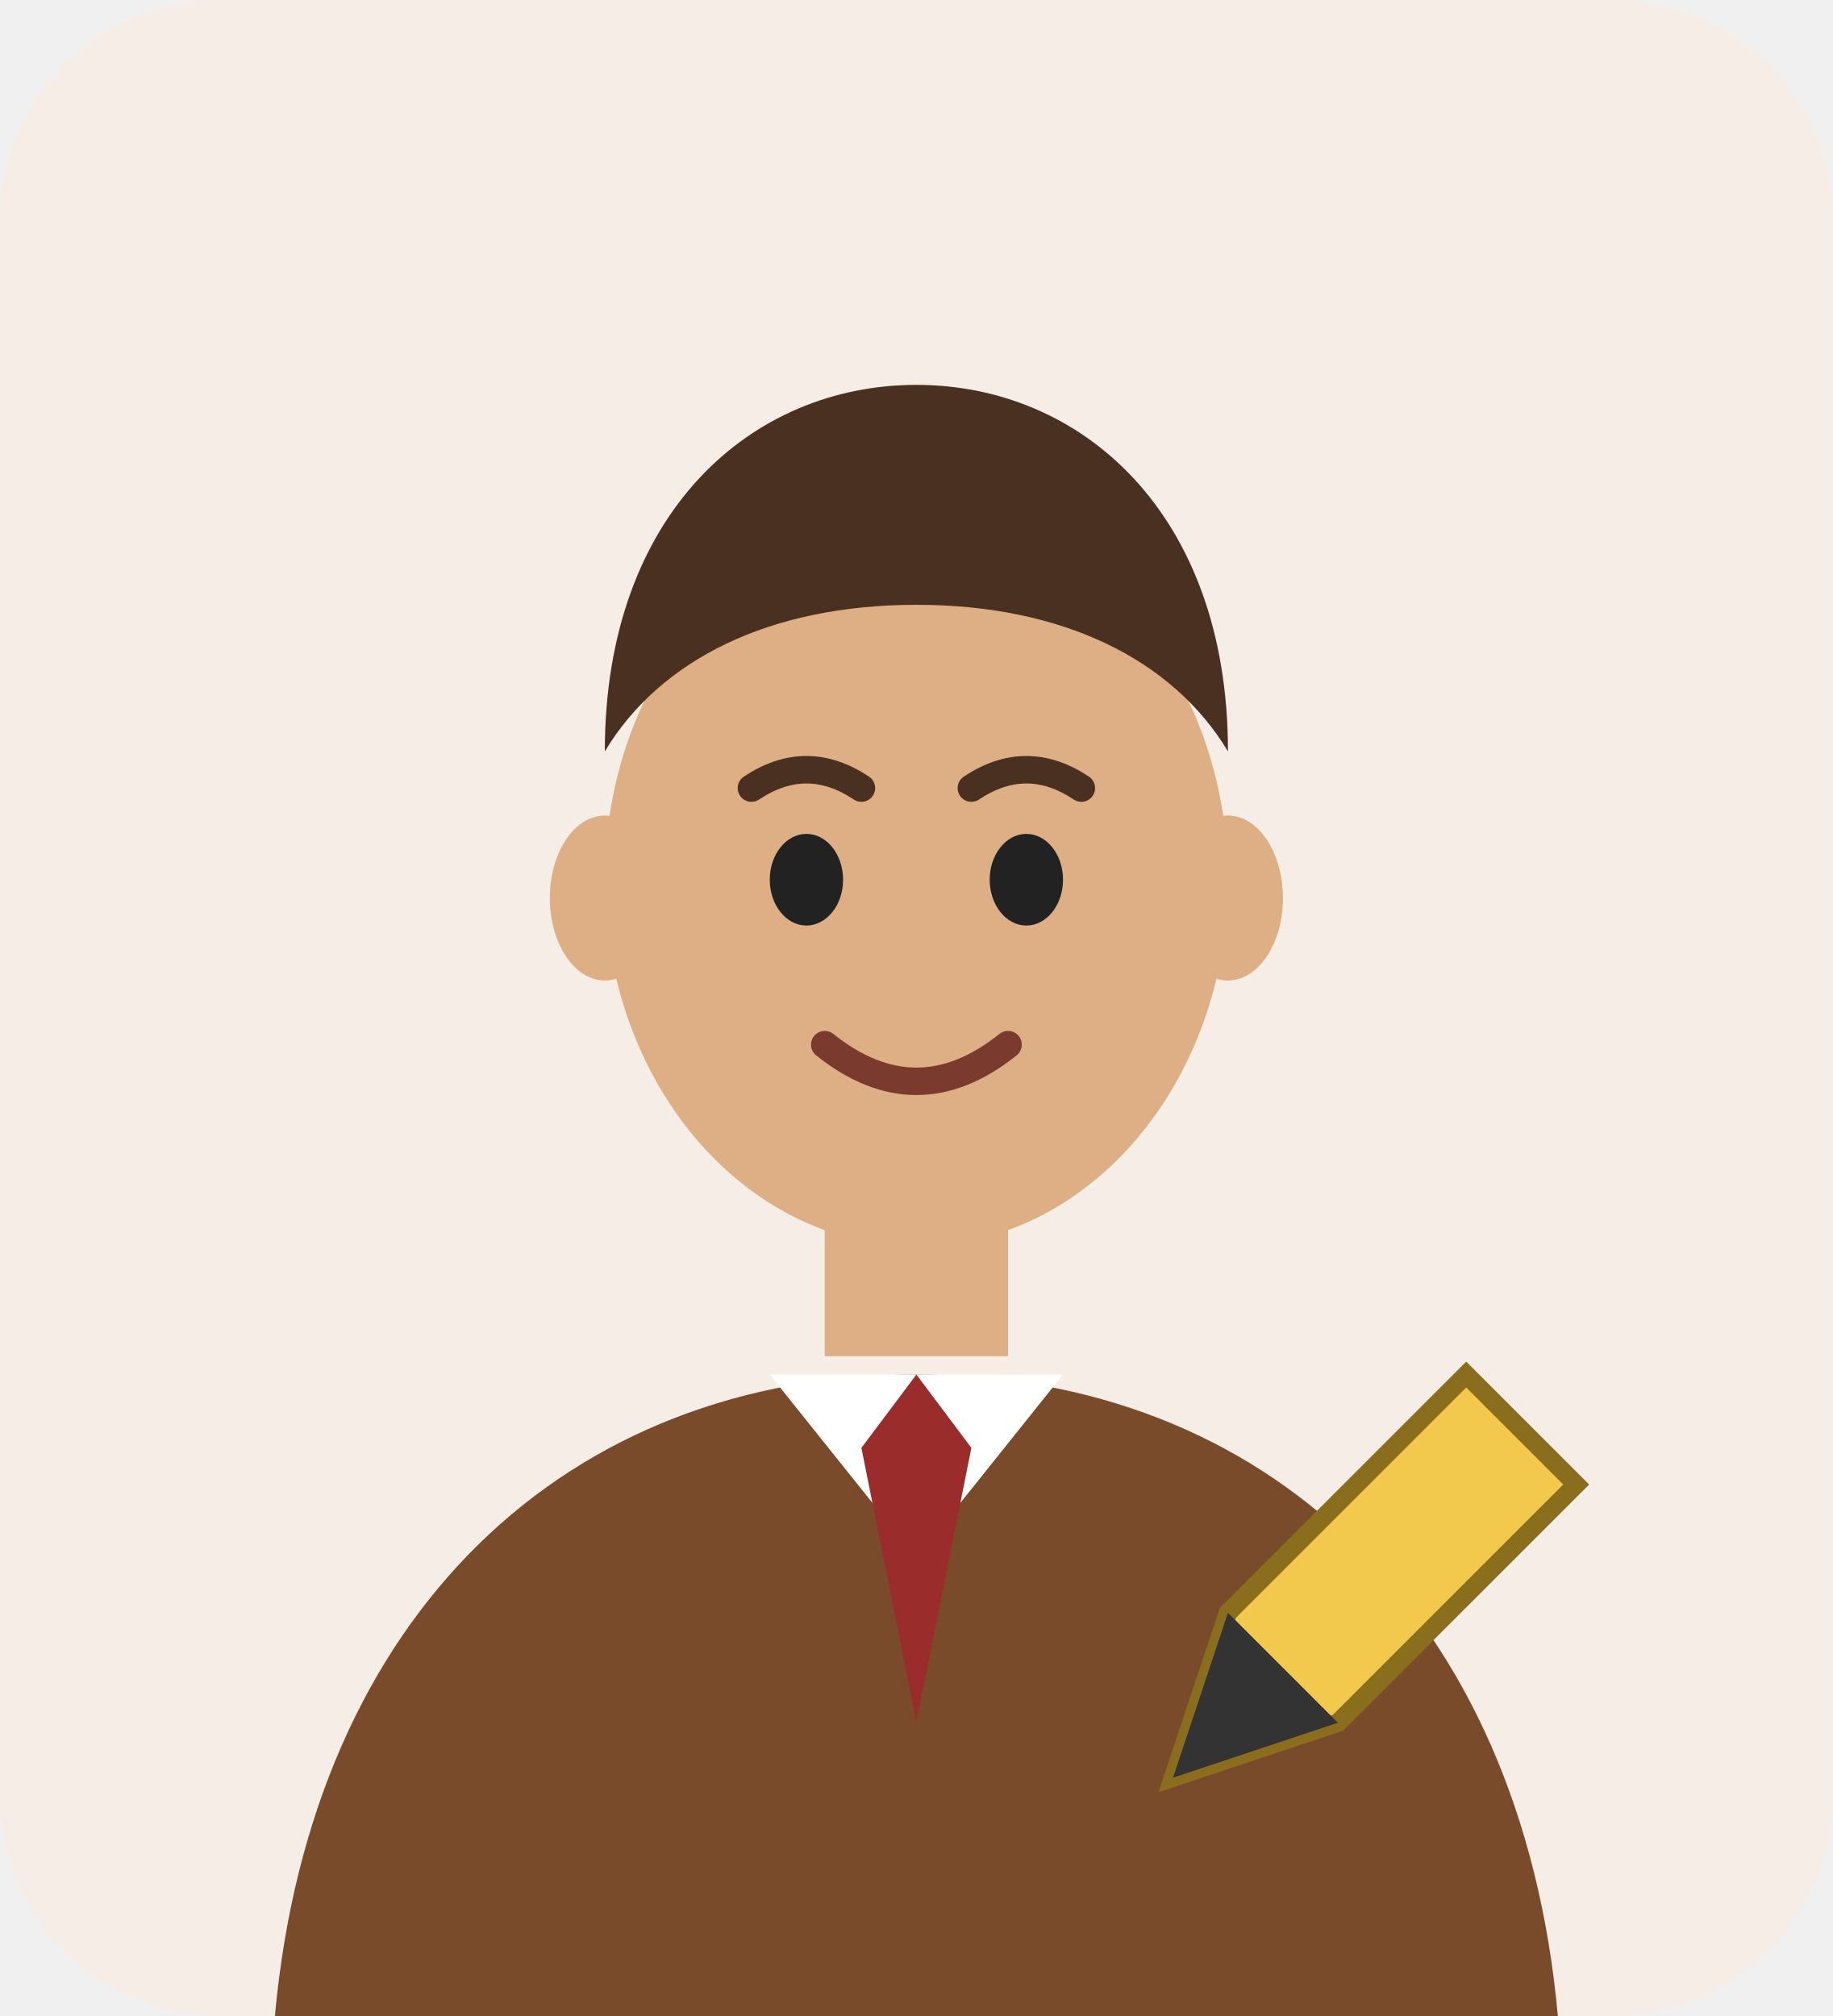
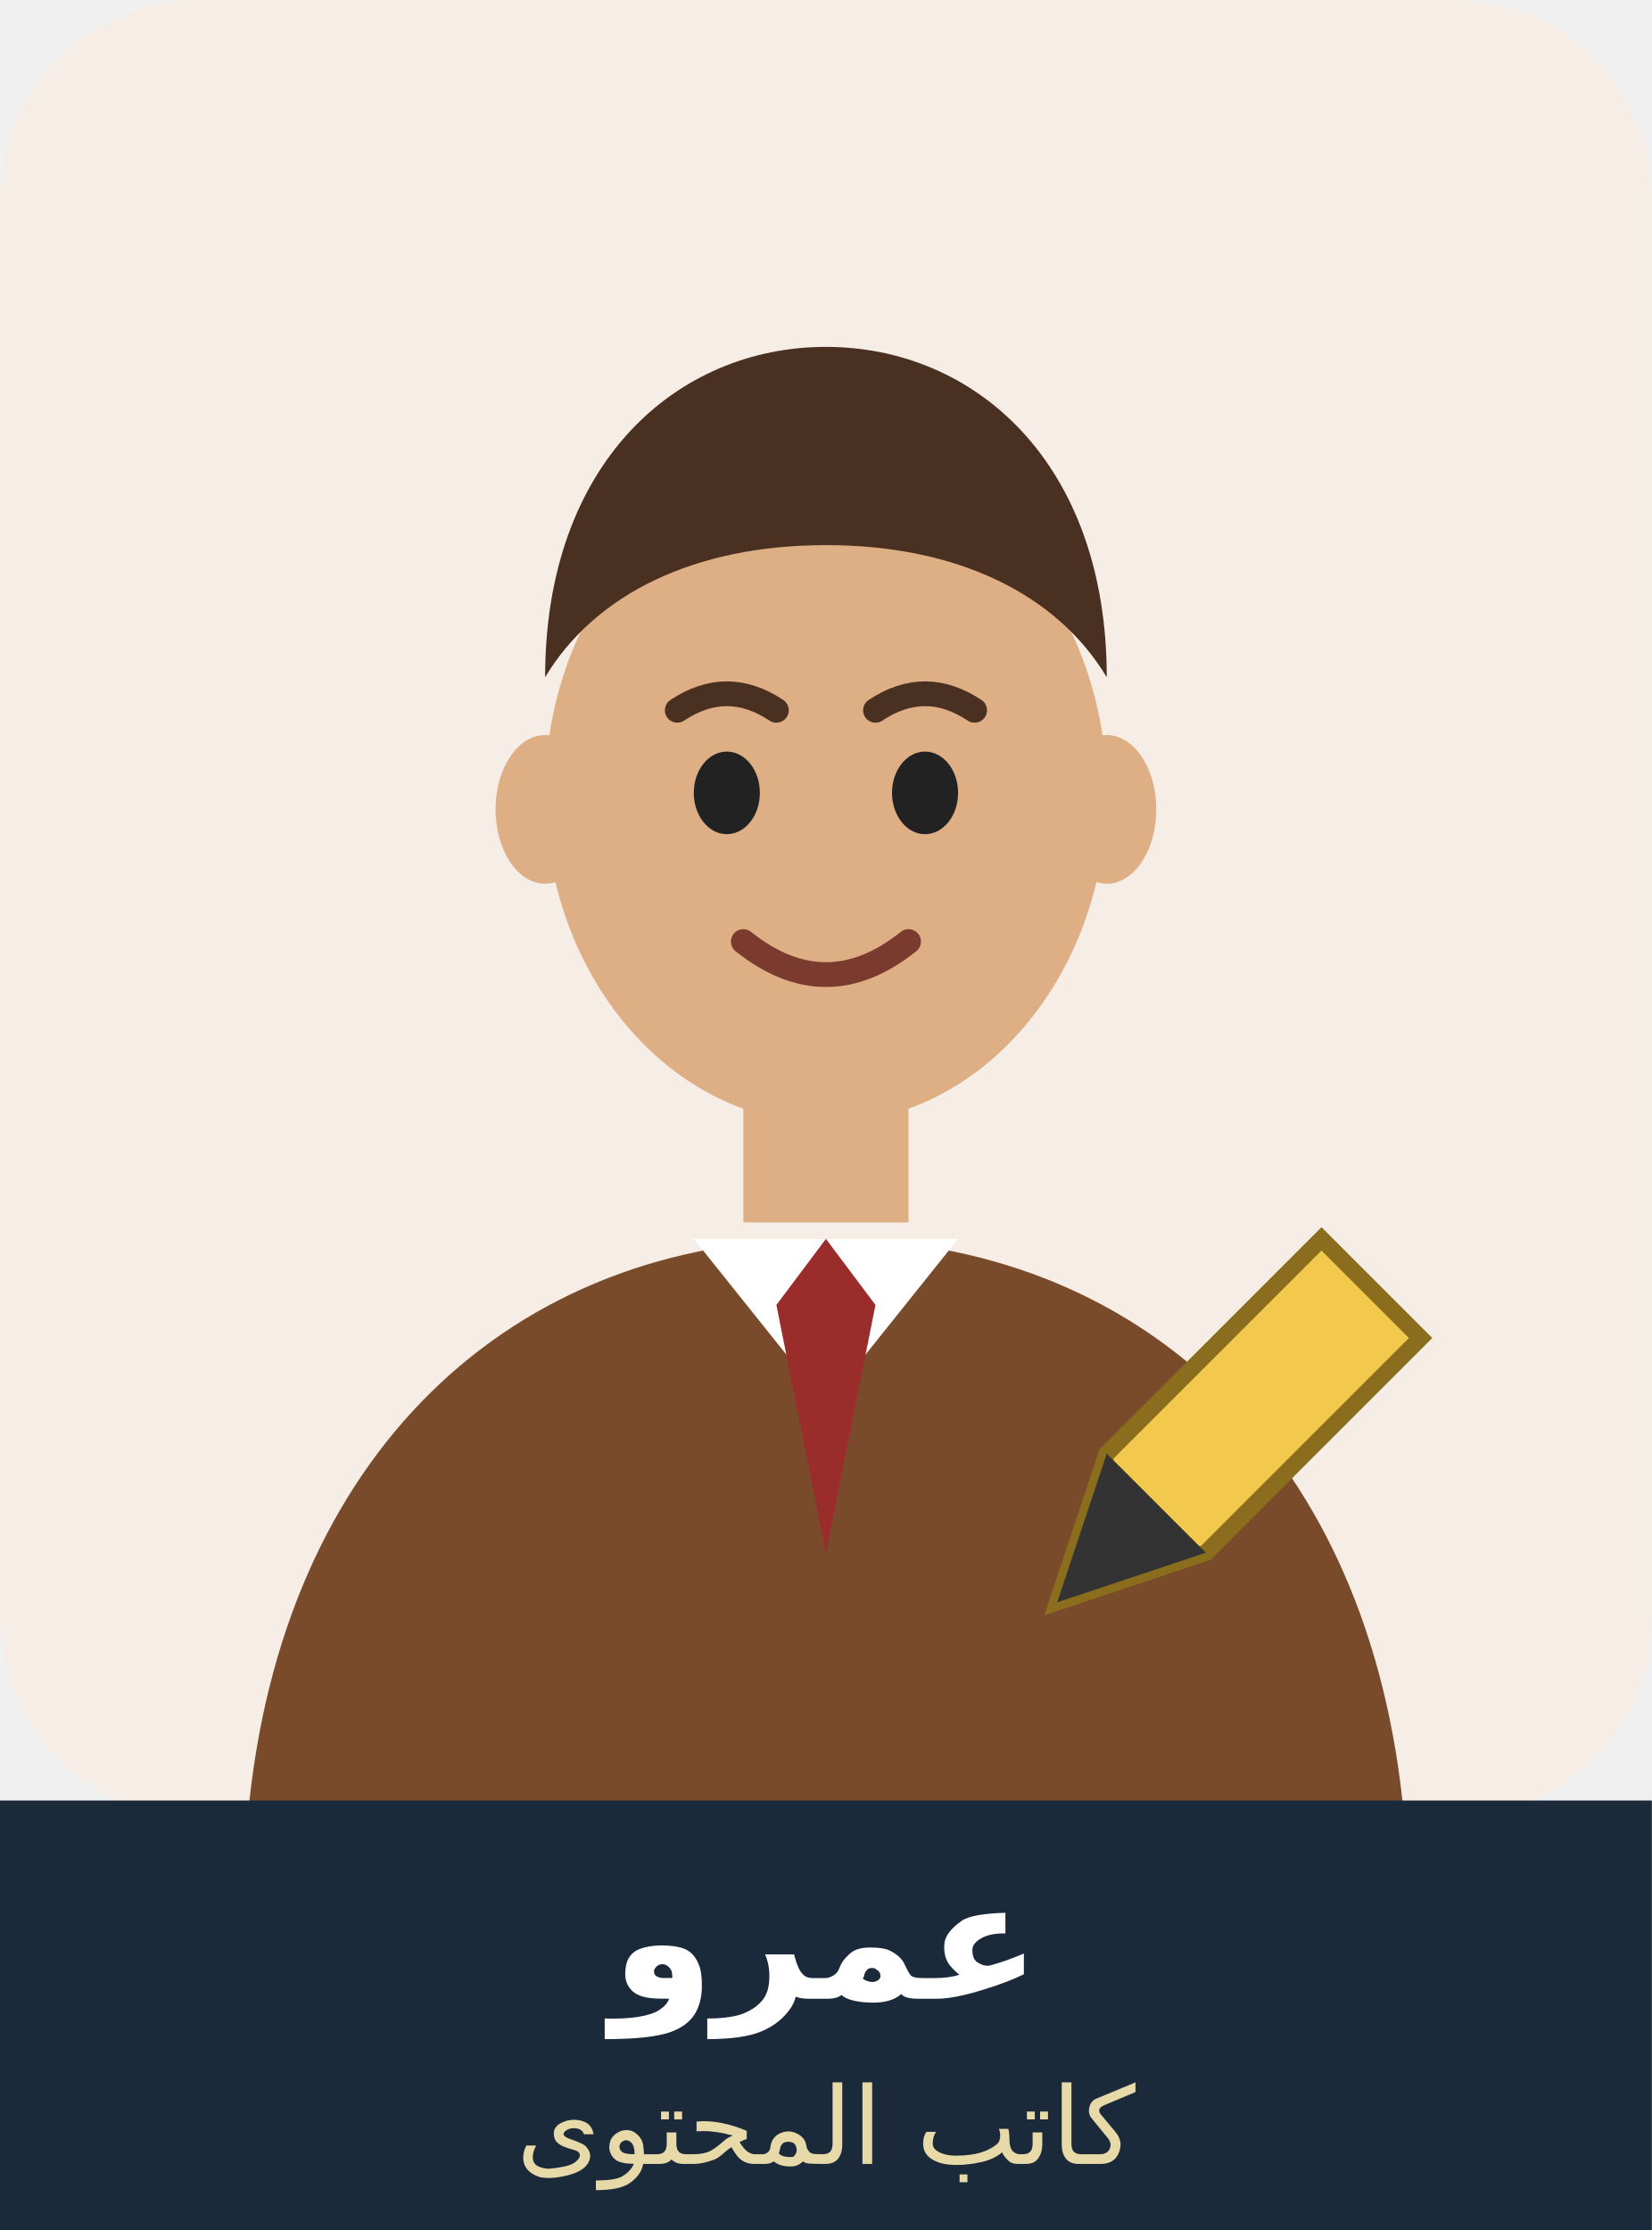
- <svg xmlns="http://www.w3.org/2000/svg" viewBox="0 0 200 220" width="200" height="220">
+ <svg xmlns="http://www.w3.org/2000/svg" viewBox="0 0 200 270" width="200" height="270">
  <rect width="200" height="220" rx="24" fill="#f6eee6" />
  <path d="M30 220c4-44 32-70 70-70s66 26 70 70z" fill="#7a4b2a" />
  <path d="M84 150l16 20 16-20z" fill="#fff" />
  <path d="M100 150l-6 8 6 30 6-30z" fill="#9b2c2c" />
  <rect x="90" y="122" width="20" height="26" fill="#deae84" />
  <ellipse cx="100" cy="96" rx="34" ry="40" fill="#deae84" />
  <ellipse cx="66" cy="98" rx="6" ry="9" fill="#deae84" />
  <ellipse cx="134" cy="98" rx="6" ry="9" fill="#deae84" />
  <path d="M66 82c0-26 16-40 34-40s34 14 34 40c-6-10-18-16-34-16s-28 6-34 16z" fill="#4a3020" />
  <ellipse cx="88" cy="96" rx="4" ry="5" fill="#222" />
  <ellipse cx="112" cy="96" rx="4" ry="5" fill="#222" />
  <path d="M82 86q6-4 12 0M106 86q6-4 12 0" stroke="#4a3020" stroke-width="3" fill="none" stroke-linecap="round" />
  <path d="M90 114q10 8 20 0" stroke="#7a3b2e" stroke-width="3" fill="none" stroke-linecap="round" />
  <path d="M128 194l6-18 26-26 12 12-26 26z" fill="#f2c94c" stroke="#8a6d1d" stroke-width="2" />
  <path d="M128 194l6-18 12 12z" fill="#333" />
+   <g id="lbl">
+     <rect x="0" y="218" width="200" height="52" fill="#1b2a3a" />
+     <text x="100" y="242" font-size="20" font-weight="bold" fill="#fff" text-anchor="middle" font-family="Tahoma,Arial">عمرو</text>
+     <text x="100" y="262" font-size="13" fill="#e8d9a8" text-anchor="middle" font-family="Tahoma,Arial">كاتب المحتوى</text>
+   </g>
</svg>
